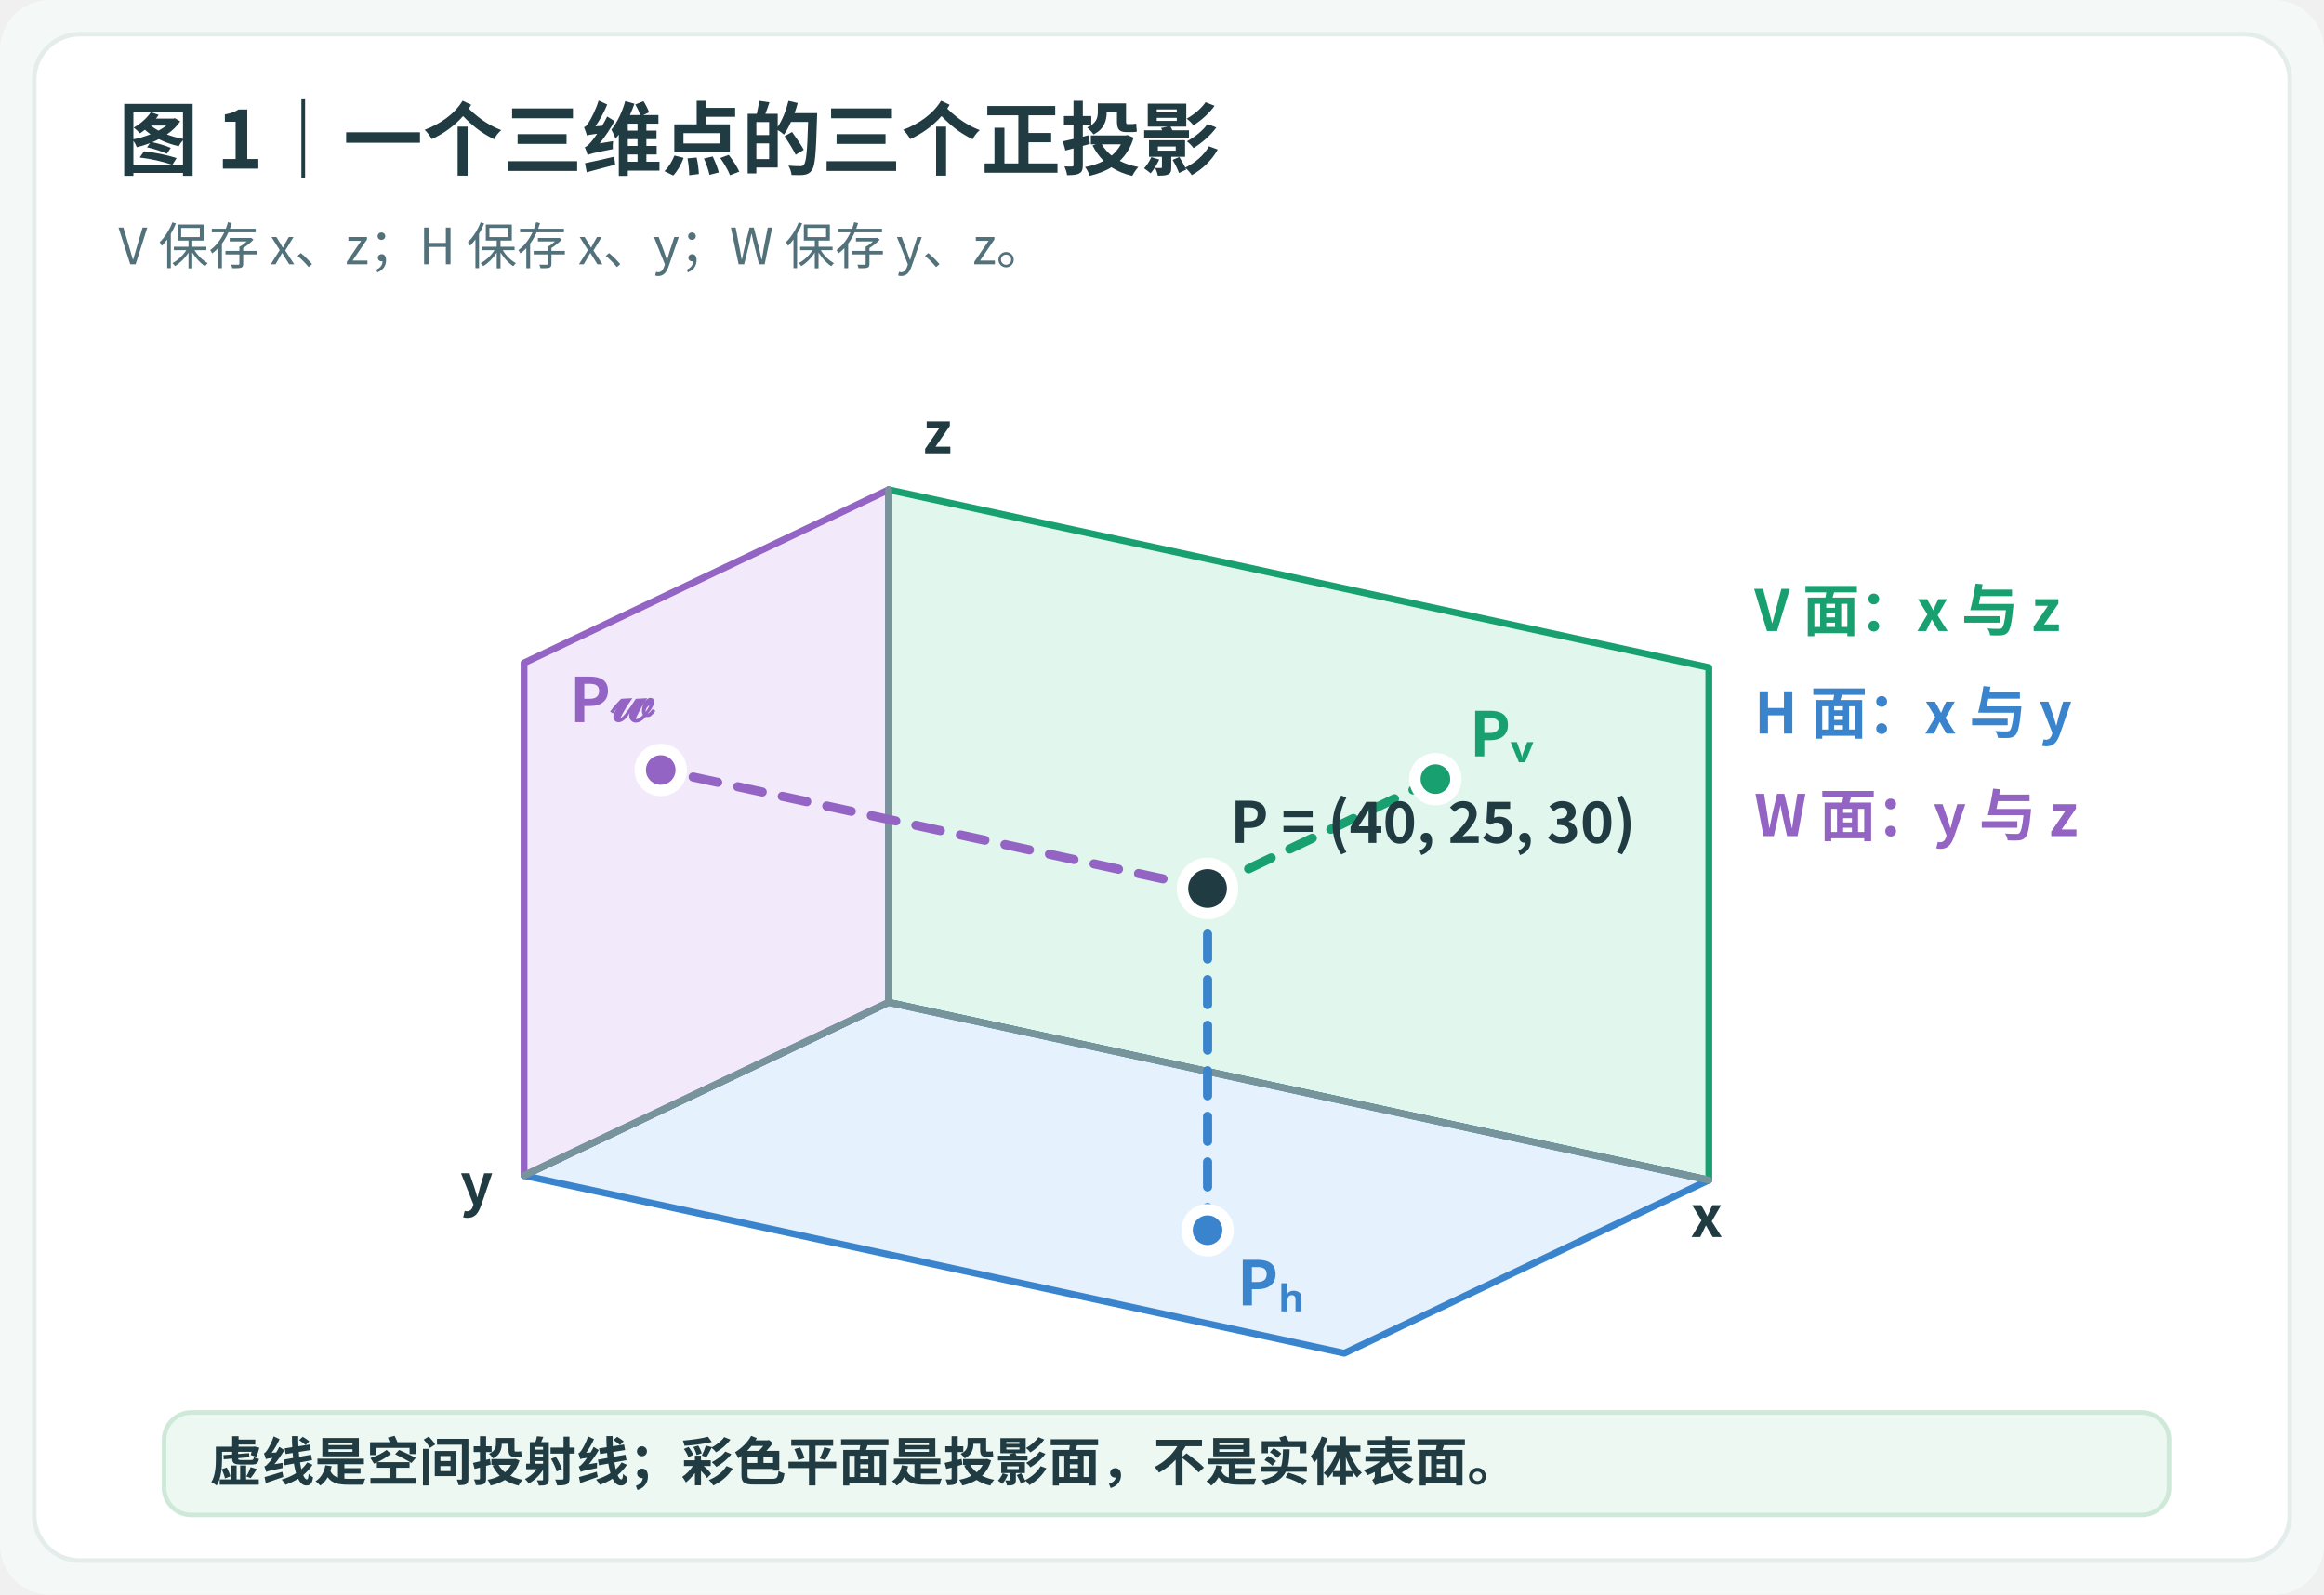
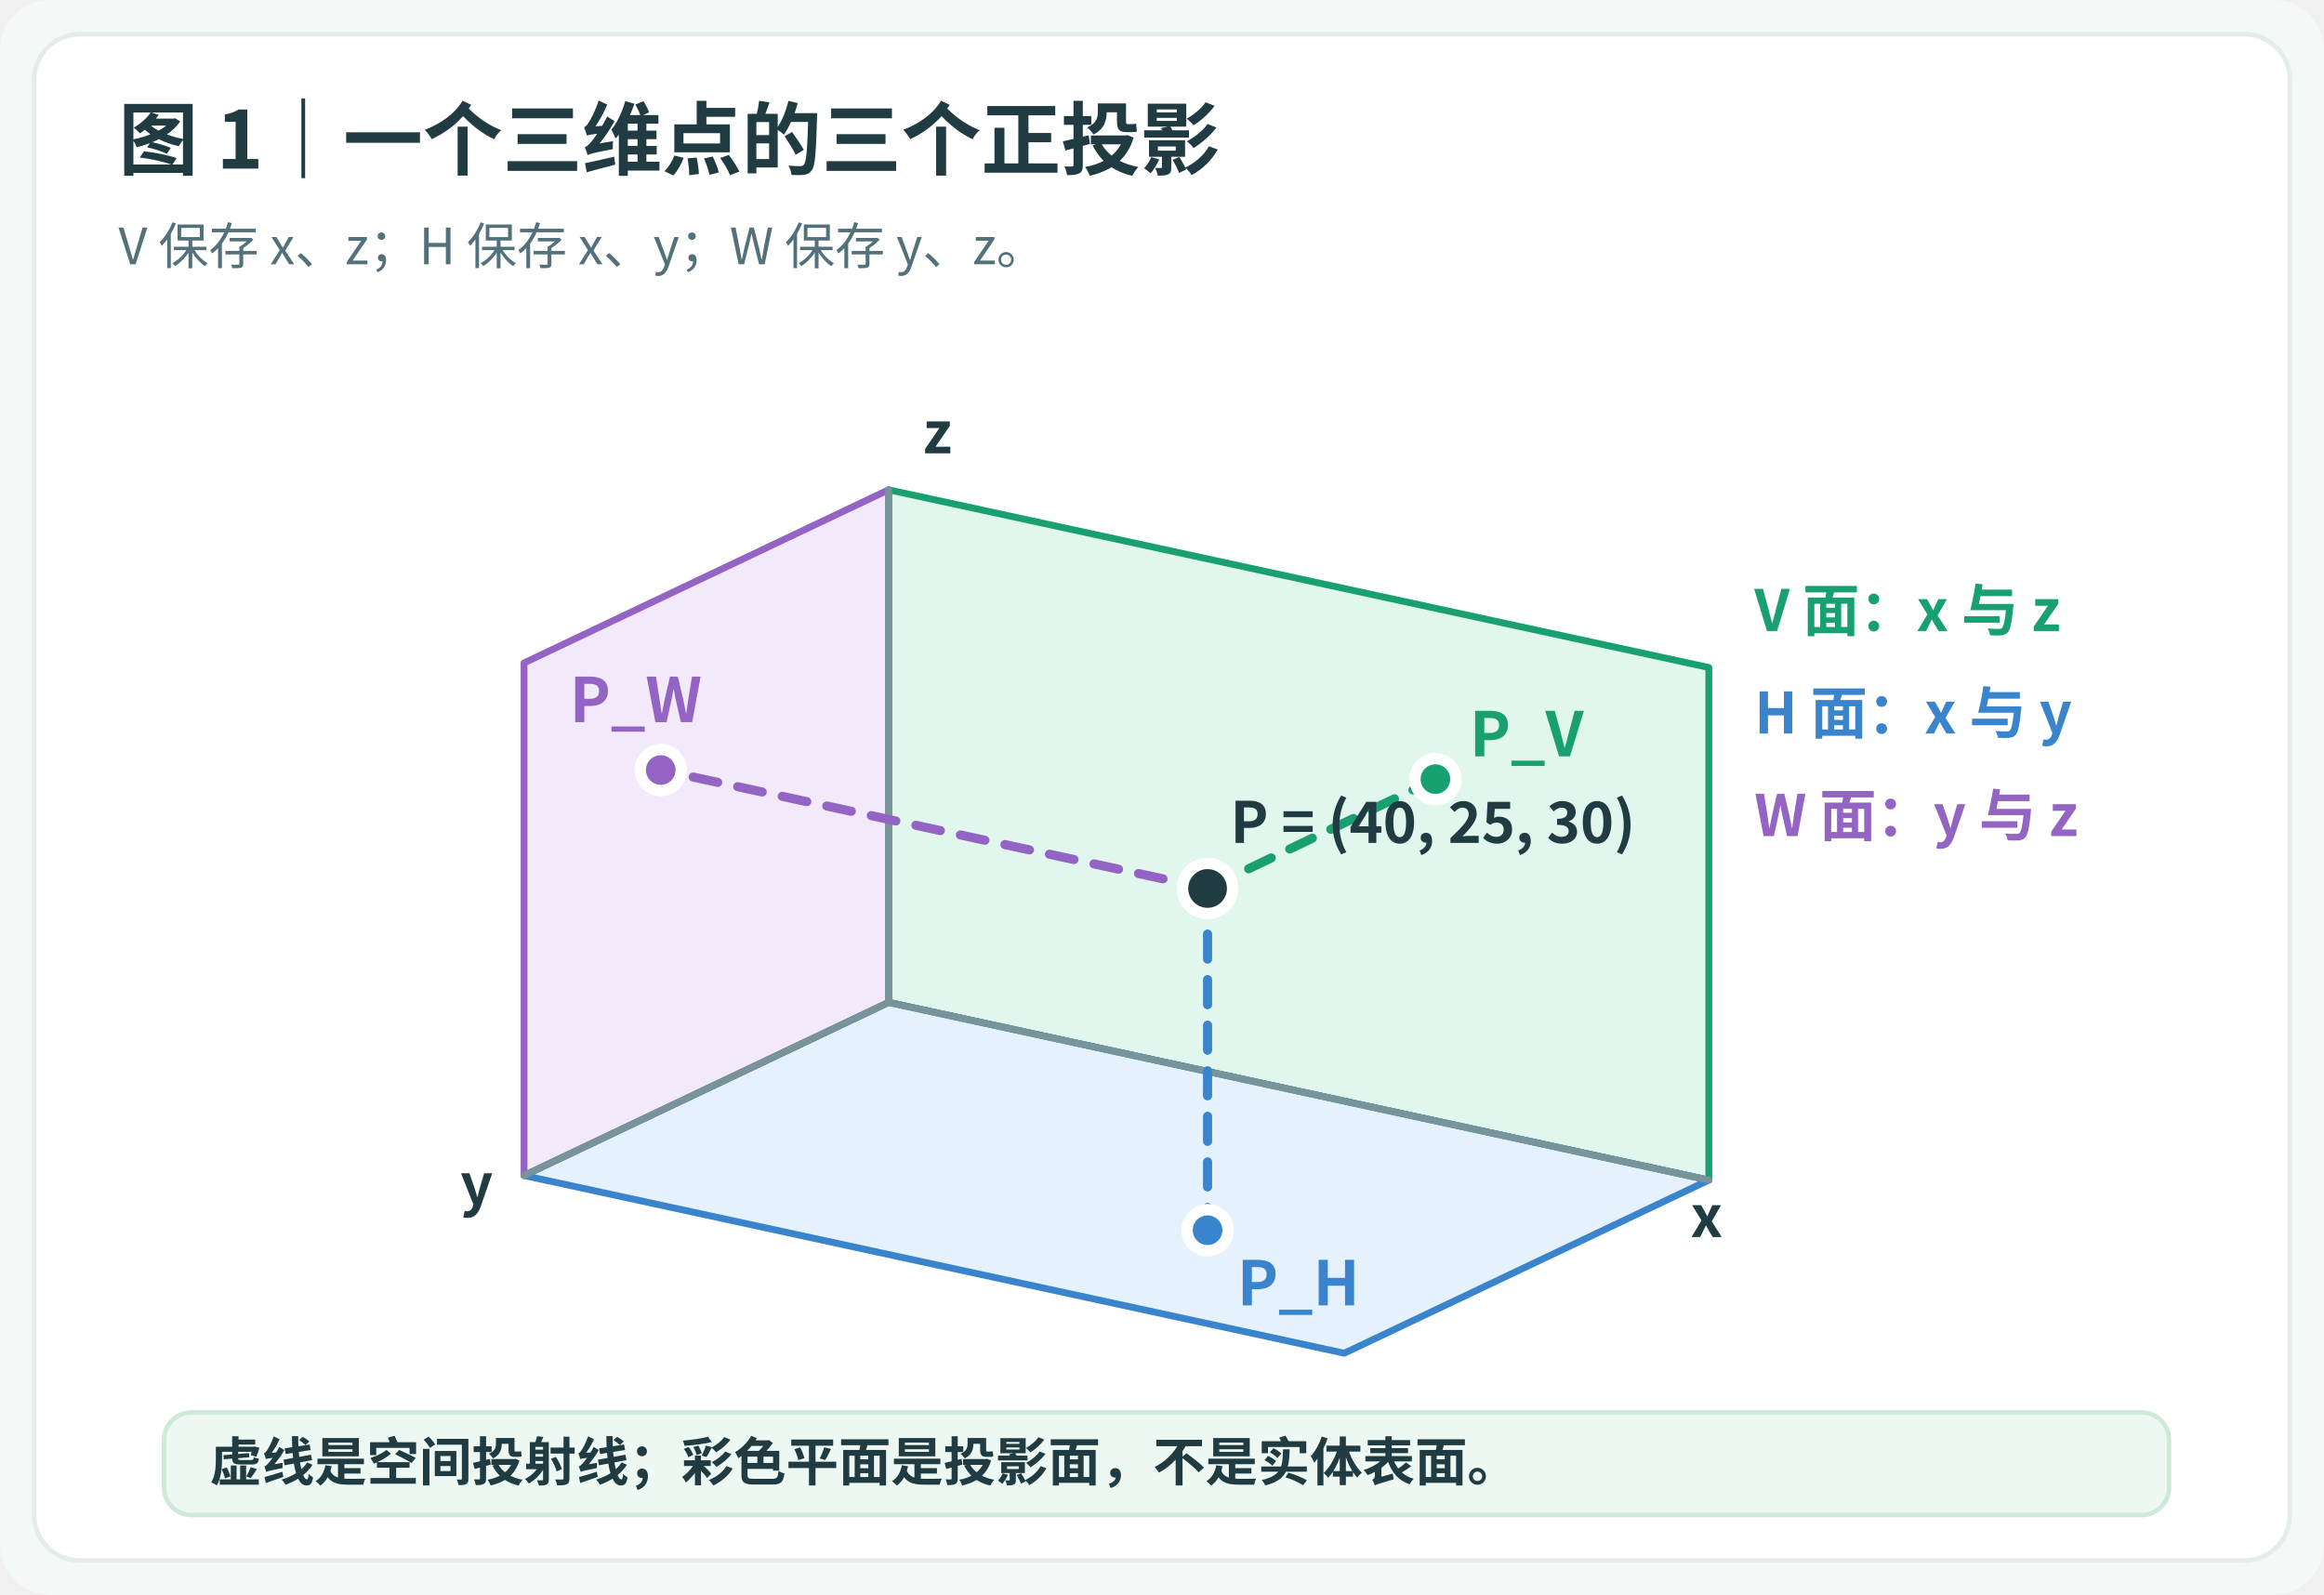
<svg xmlns="http://www.w3.org/2000/svg" viewBox="0 0 1020 700" role="img" aria-labelledby="title desc">
  <defs>
    <pattern id="grid" width="26" height="26" patternUnits="userSpaceOnUse">
      <path d="M 26 0 L 0 0 0 26" fill="none" stroke="#E5EFEC" stroke-width="1" />
    </pattern>
    <marker id="arr" viewBox="0 0 10 10" refX="8" refY="5" markerWidth="6" markerHeight="6" orient="auto-start-reverse">
      <path d="M0 0 L10 5 L0 10 Z" fill="#809A9D" />
    </marker>
  </defs>
  <rect width="1020" height="700" rx="22" fill="#F4F9F7" />
  <rect x="15" y="15" width="990" height="670" rx="20" fill="#FFFFFF" stroke="#E4EDEB" stroke-width="2" />
  <g font-family="'Noto Sans CJK SC','Noto Sans SC','Microsoft YaHei','PingFang SC',system-ui,sans-serif">
    <text x="52" y="74" font-size="35" fill="#203B41" font-weight="750">图 1｜一个三维点的三个正投影</text>
    <text x="52" y="116" font-size="22" fill="#53717A" font-weight="400">V 保存 x、z；H 保存 x、y；W 保存 y、z。</text>
    <polygon points="390,440 750,518 750,293 390,215" fill="#D5F3E6" stroke="#18A071" stroke-width="3" fill-opacity="0.73" stroke-linejoin="round" />
    <polygon points="390,440 750,518 590,594 230,516" fill="#DAEDFC" stroke="#3984CC" stroke-width="3" fill-opacity="0.7" stroke-linejoin="round" />
    <polygon points="390,440 230,516 230,291 390,215" fill="#EDE0FA" stroke="#9364C3" stroke-width="3" fill-opacity="0.7" stroke-linejoin="round" />
    <line x1="390" y1="440" x2="750" y2="518" stroke="#78949B" stroke-width="3" stroke-linecap="round" />
    <line x1="390" y1="440" x2="230" y2="516" stroke="#78949B" stroke-width="3" stroke-linecap="round" />
    <line x1="390" y1="440" x2="390" y2="215" stroke="#78949B" stroke-width="3" stroke-linecap="round" />
    <line x1="530" y1="390" x2="630" y2="342" stroke="#18A071" stroke-width="4" stroke-dasharray="11 9" stroke-linecap="round" />
    <line x1="530" y1="390" x2="530" y2="540" stroke="#3984CC" stroke-width="4" stroke-dasharray="11 9" stroke-linecap="round" />
    <line x1="530" y1="390" x2="290" y2="338" stroke="#9364C3" stroke-width="4" stroke-dasharray="11 9" stroke-linecap="round" />
    <circle cx="630" cy="342" r="9" fill="#18A071" stroke="white" stroke-width="5" />
    <circle cx="530" cy="540" r="9" fill="#3984CC" stroke="white" stroke-width="5" />
    <circle cx="290" cy="338" r="9" fill="#9364C3" stroke="white" stroke-width="5" />
    <circle cx="530" cy="390" r="11" fill="#203B41" stroke="white" stroke-width="5" />
    <text x="540" y="370" font-size="25" fill="#203B41" font-weight="700">P = (40, 25, 30)</text>
-     <text x="645" y="332" font-size="27" fill="#18A071" font-weight="700">Pᵥ</text>
-     <text x="543" y="573" font-size="27" fill="#3984CC" font-weight="700">Pₕ</text>
-     <text x="250" y="317" font-size="27" fill="#9364C3" font-weight="700">P𝓌</text>
+     <text x="645" y="332" font-size="27" fill="#18A071" font-weight="700">P_V</text>
+     <text x="543" y="573" font-size="27" fill="#3984CC" font-weight="700">P_H</text>
+     <text x="250" y="317" font-size="27" fill="#9364C3" font-weight="700">P_W</text>
    <text x="770" y="277" font-size="25" fill="#18A071" font-weight="700">V 面：x 与 z</text>
    <text x="770" y="322" font-size="25" fill="#3984CC" font-weight="700">H 面：x 与 y</text>
    <text x="770" y="367" font-size="25" fill="#9364C3" font-weight="700">W 面：y 与 z</text>
    <text x="742" y="543" font-size="25" fill="#203B41" font-weight="650">x</text>
    <text x="202" y="529" font-size="25" fill="#203B41" font-weight="650">y</text>
    <text x="405" y="199" font-size="25" fill="#203B41" font-weight="650">z</text>
    <rect x="72" y="620" width="880" height="45" rx="12" fill="#EDF8F3" stroke="#CFE9D8" stroke-width="2" />
    <text x="92" y="650" font-size="23" fill="#203B41" font-weight="550">虚线是空间投射线；彩色平面是投影面，不是实体表面。</text>
  </g>
</svg>
